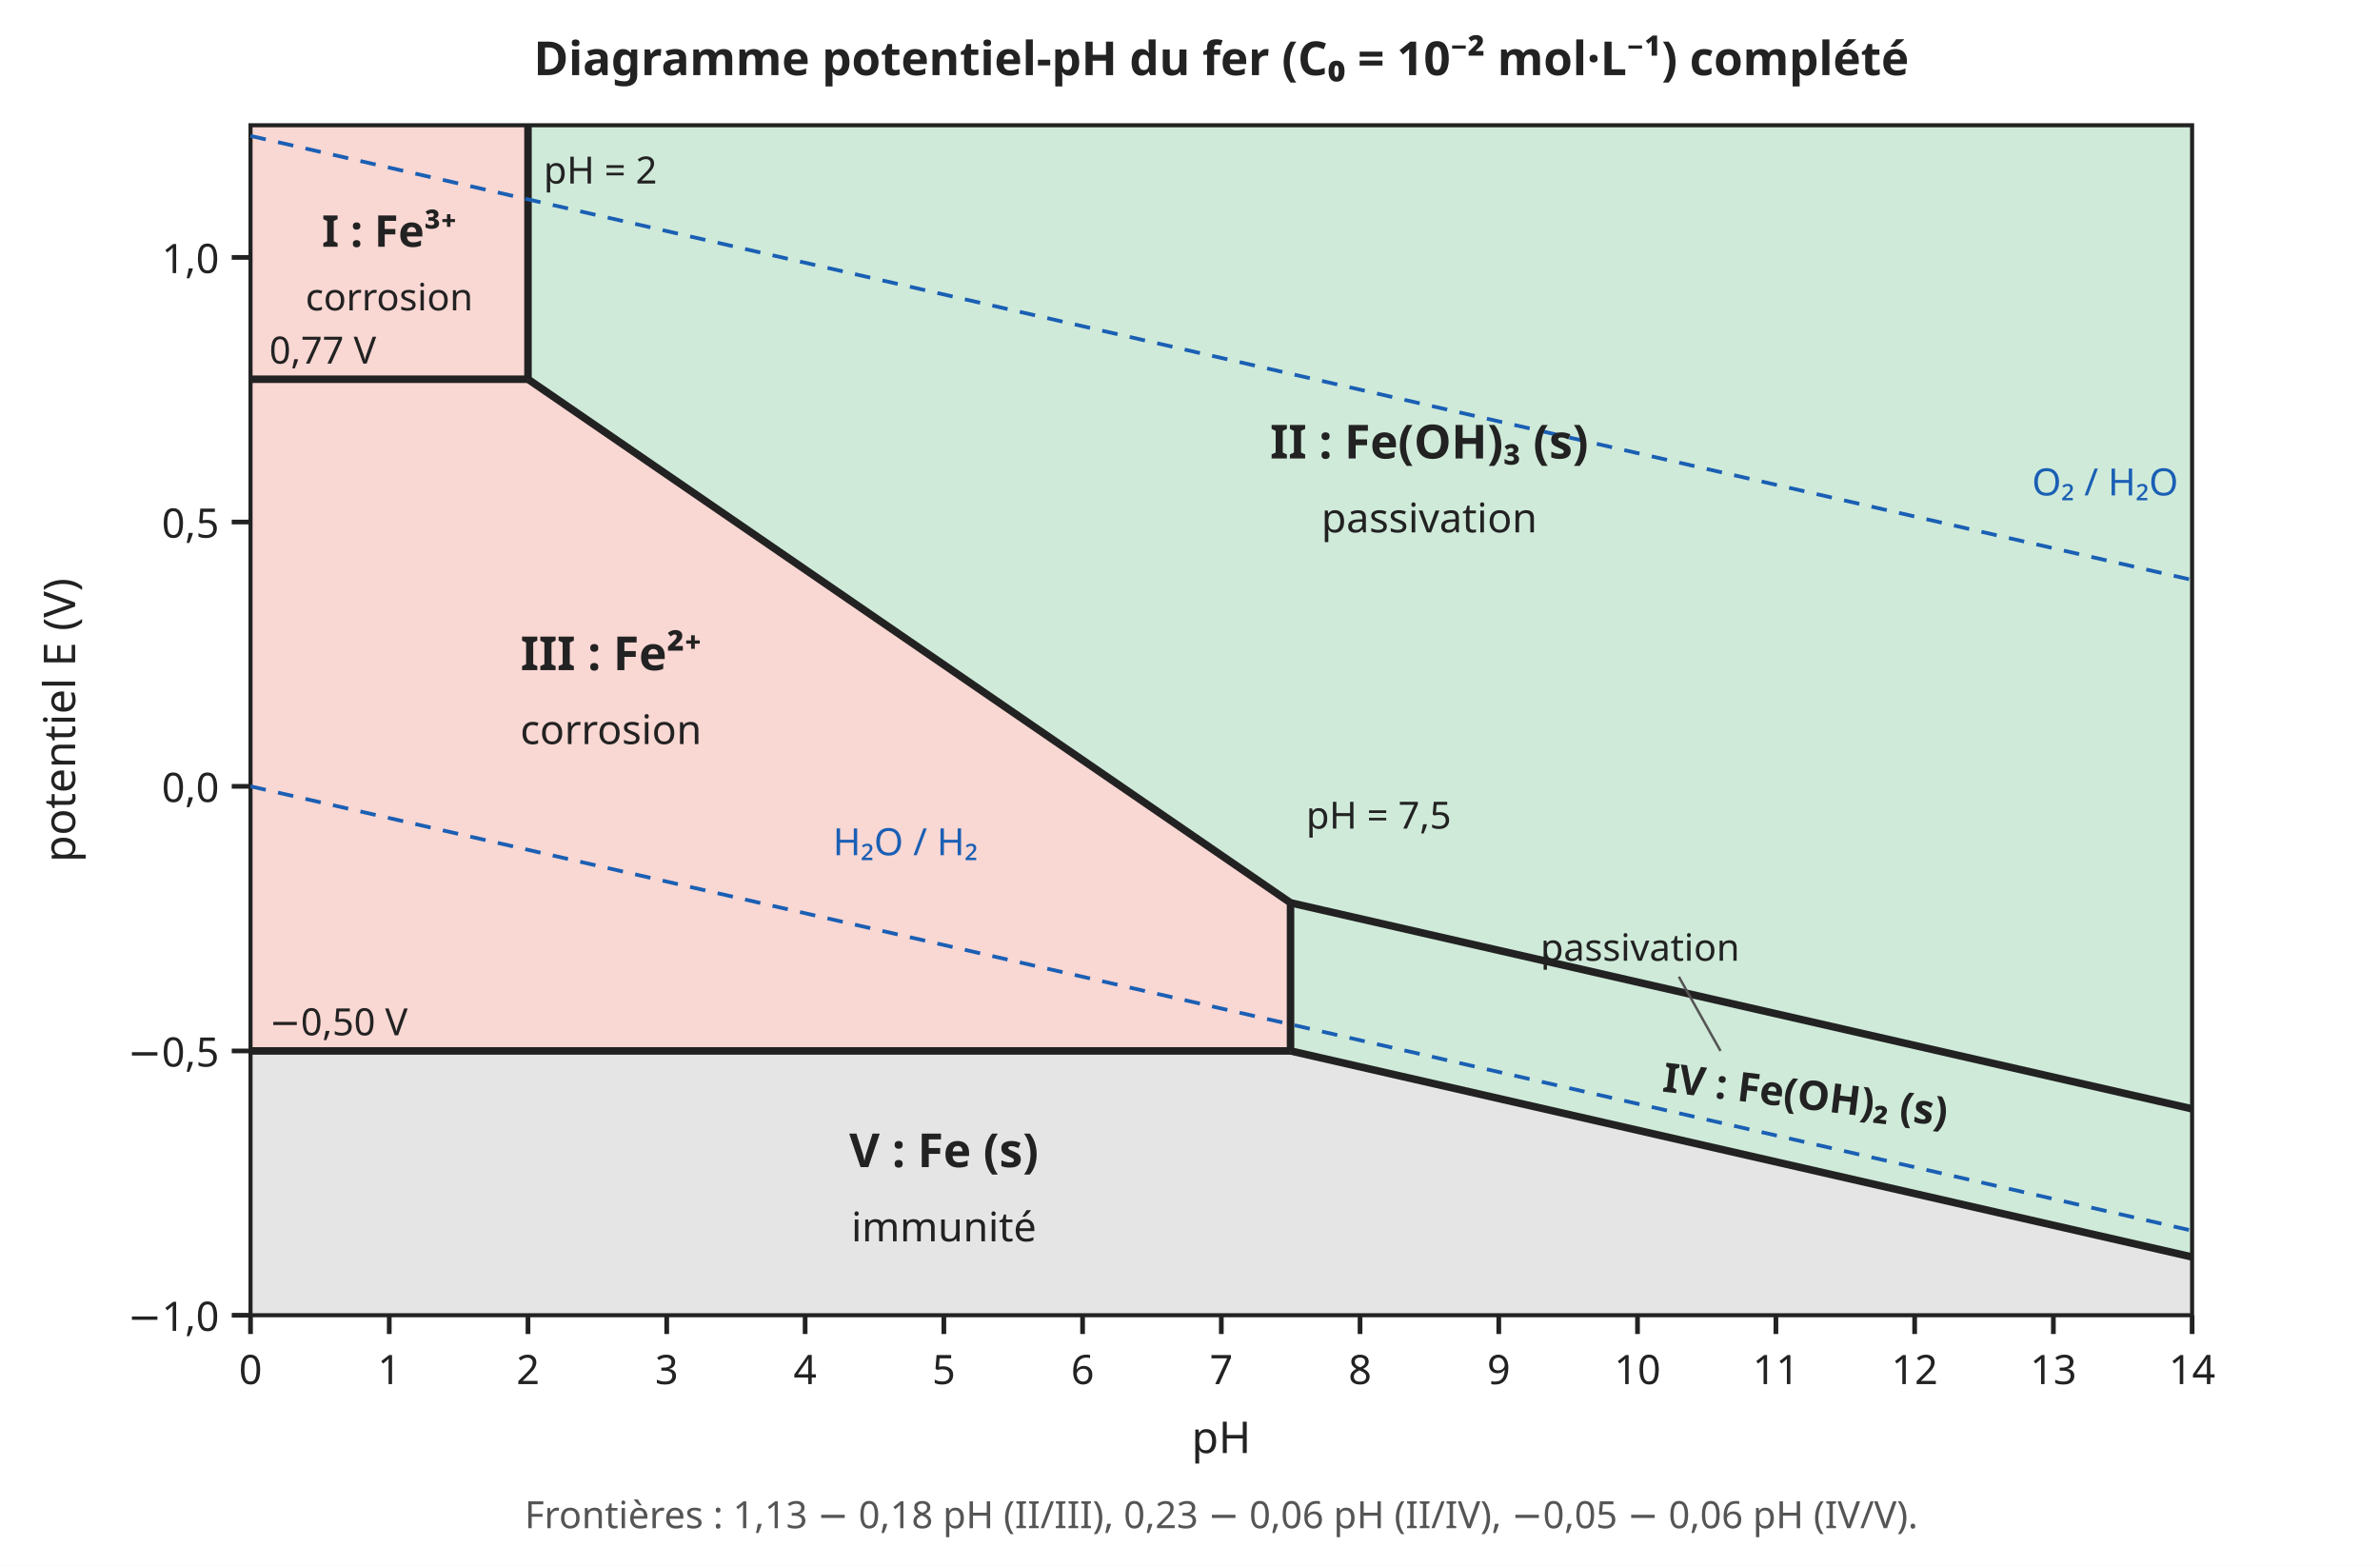
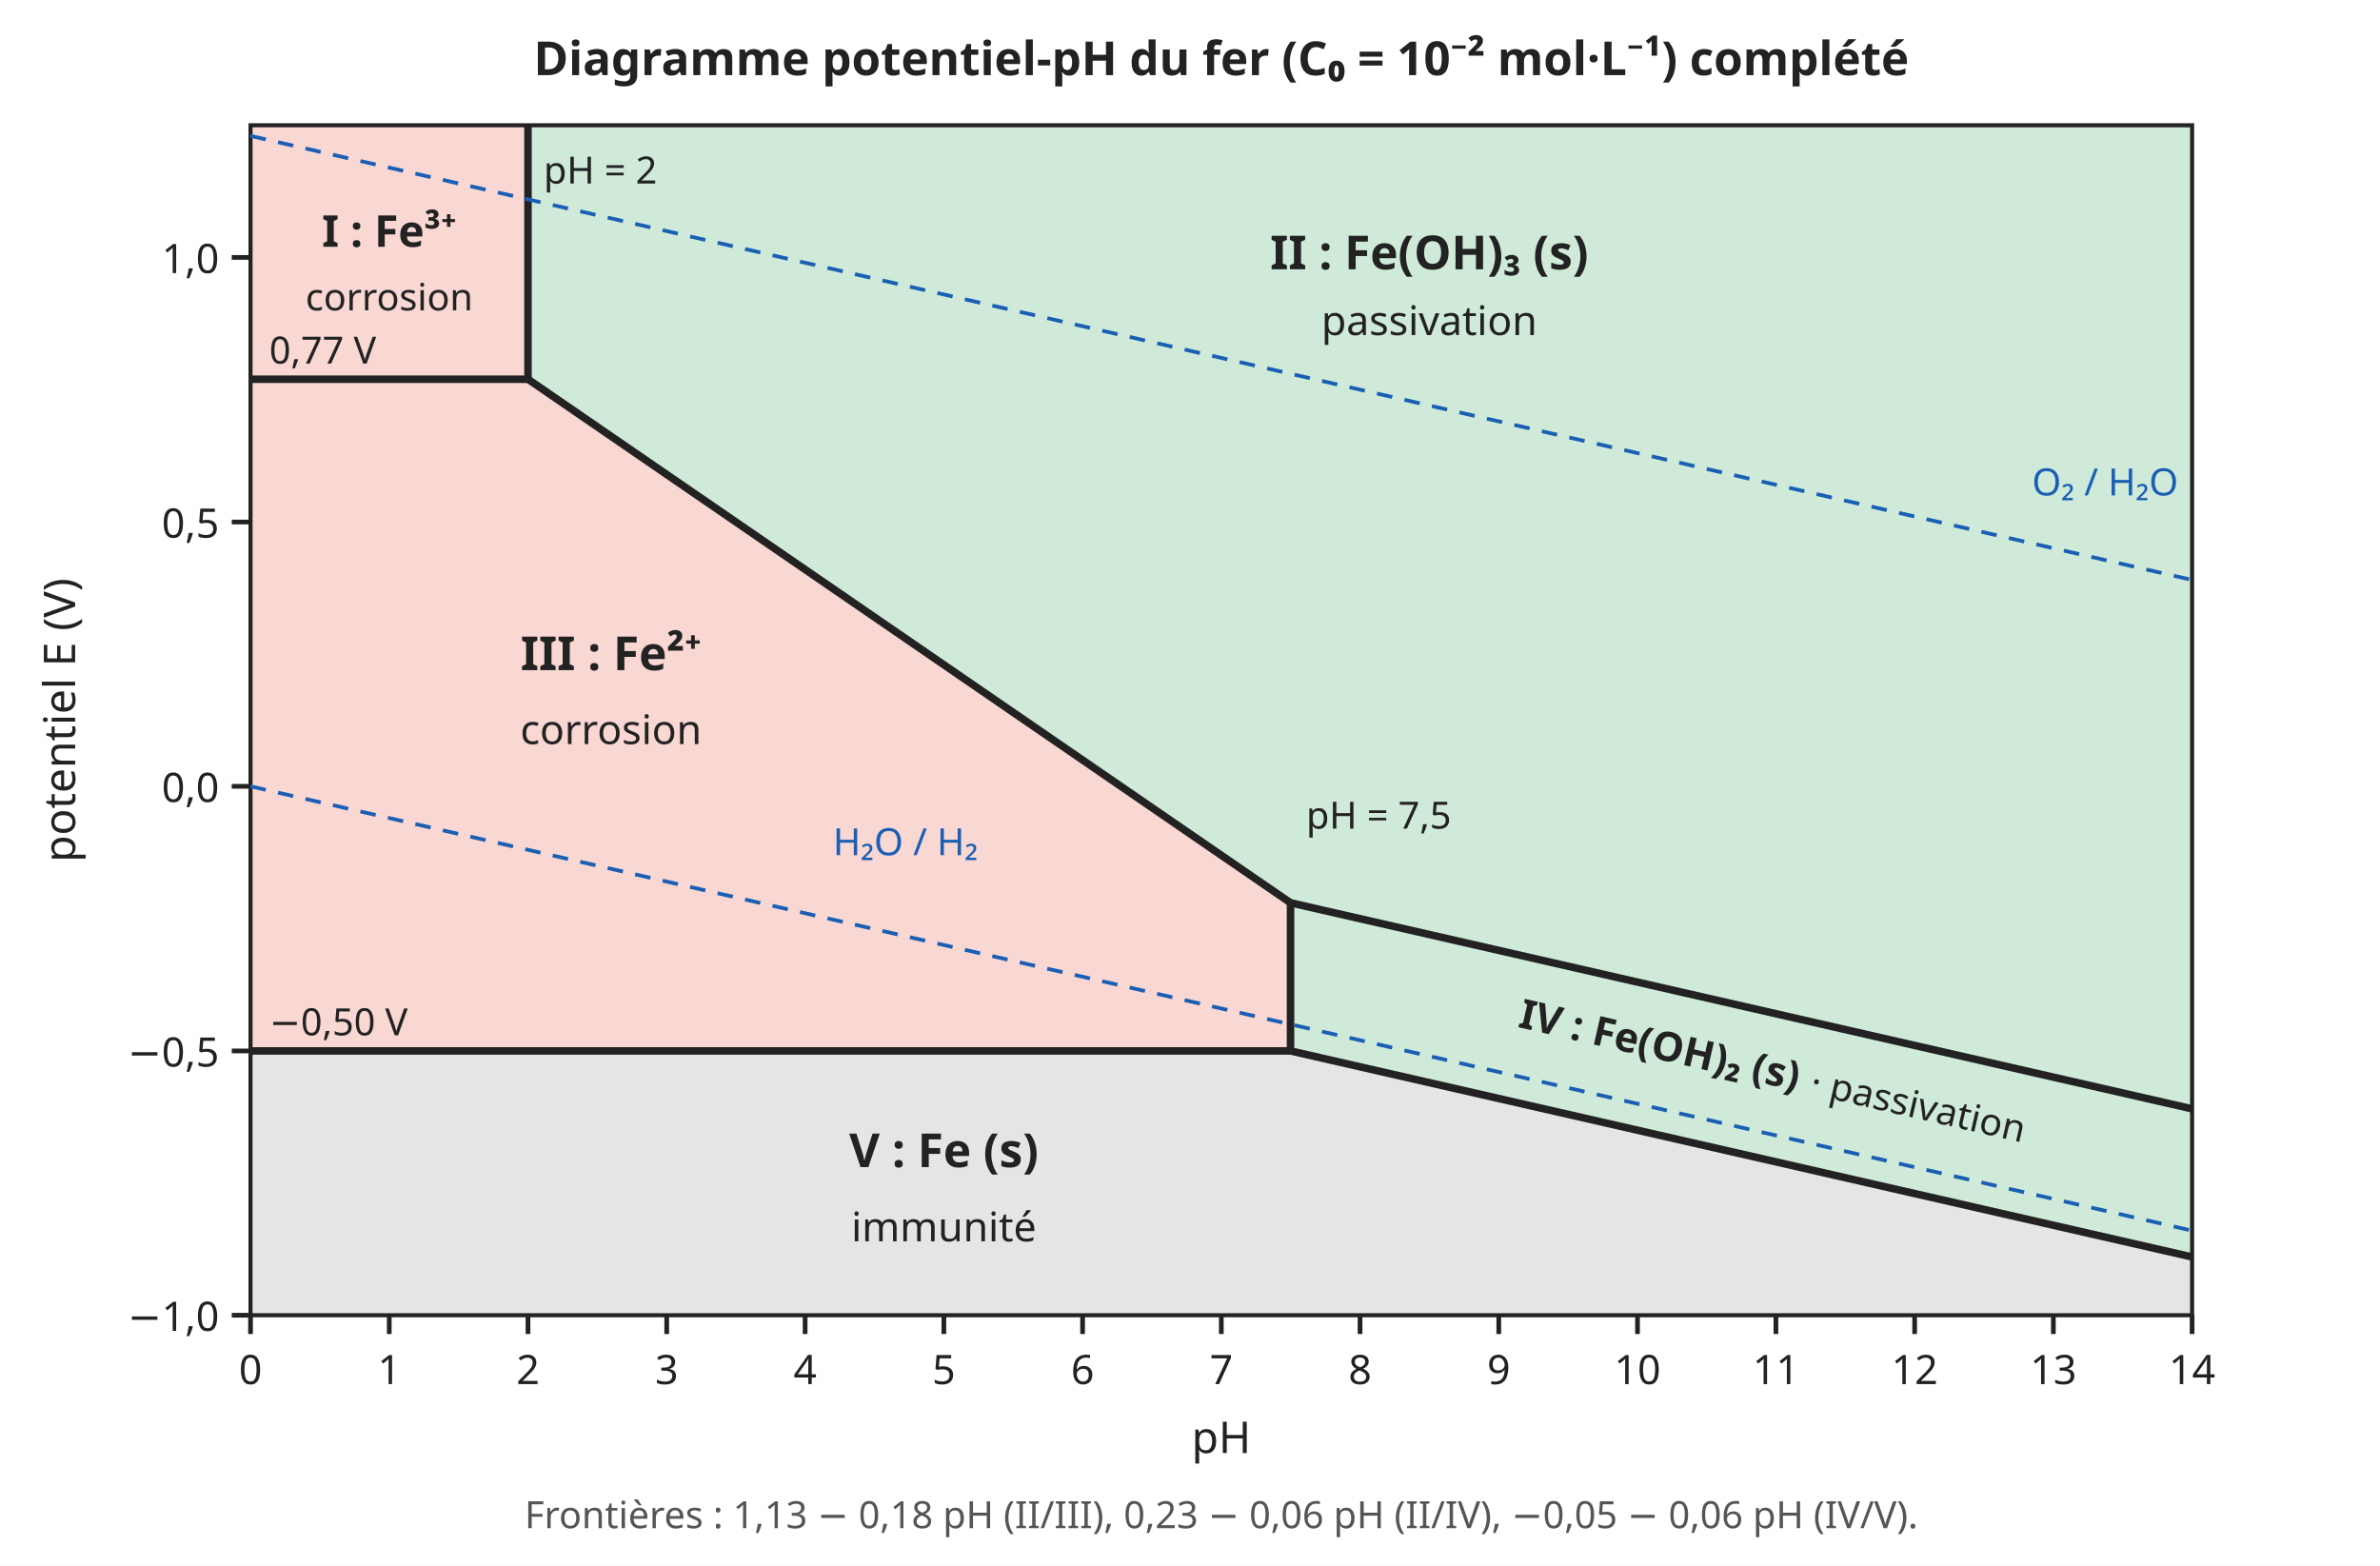
<svg xmlns="http://www.w3.org/2000/svg" viewBox="0 0 760 500" width="760" height="500" font-family="sans-serif" font-size="14">
  <rect width="100%" height="100%" fill="white" />
  <text x="390.0" y="24.0" text-anchor="middle" fill="#222" font-size="15" font-weight="bold">Diagramme potentiel-pH du fer (C₀ = 10⁻² mol·L⁻¹) complété</text>
  <polygon points="80.0,420.0 80.0,335.6 412.1,335.6 700.0,401.4 700.0,420.0" fill="#dcdcdc" opacity="0.75" />
  <polygon points="80.0,335.6 80.0,121.1 168.6,121.1 412.1,288.3 412.1,335.6" fill="#f7c9c4" opacity="0.75" />
  <polygon points="80.0,121.1 80.0,40.0 168.6,40.0 168.6,121.1" fill="#f7c9c4" opacity="0.75" />
  <polygon points="168.6,40.0 700.0,40.0 700.0,354.1 412.1,288.3 168.6,121.1" fill="#bfe3cc" opacity="0.75" />
  <polygon points="412.1,288.3 700.0,354.1 700.0,401.4 412.1,335.6" fill="#bfe3cc" opacity="0.75" />
  <rect x="80" y="40" width="620" height="380" fill="none" stroke="#222" stroke-width="1.3" />
  <line x1="80.0" y1="420.0" x2="80.0" y2="426.0" stroke="#222" stroke-width="1.5" />
  <text x="80.0" y="442.0" text-anchor="middle" fill="#222" font-size="13">0</text>
  <line x1="124.3" y1="420.0" x2="124.3" y2="426.0" stroke="#222" stroke-width="1.5" />
  <text x="124.3" y="442.0" text-anchor="middle" fill="#222" font-size="13">1</text>
  <line x1="168.6" y1="420.0" x2="168.6" y2="426.0" stroke="#222" stroke-width="1.5" />
  <text x="168.6" y="442.0" text-anchor="middle" fill="#222" font-size="13">2</text>
  <line x1="212.9" y1="420.0" x2="212.9" y2="426.0" stroke="#222" stroke-width="1.5" />
  <text x="212.9" y="442.0" text-anchor="middle" fill="#222" font-size="13">3</text>
  <line x1="257.1" y1="420.0" x2="257.1" y2="426.0" stroke="#222" stroke-width="1.5" />
  <text x="257.1" y="442.0" text-anchor="middle" fill="#222" font-size="13">4</text>
  <line x1="301.4" y1="420.0" x2="301.4" y2="426.0" stroke="#222" stroke-width="1.5" />
  <text x="301.4" y="442.0" text-anchor="middle" fill="#222" font-size="13">5</text>
  <line x1="345.7" y1="420.0" x2="345.7" y2="426.0" stroke="#222" stroke-width="1.5" />
  <text x="345.7" y="442.0" text-anchor="middle" fill="#222" font-size="13">6</text>
  <line x1="390.0" y1="420.0" x2="390.0" y2="426.0" stroke="#222" stroke-width="1.5" />
  <text x="390.0" y="442.0" text-anchor="middle" fill="#222" font-size="13">7</text>
  <line x1="434.3" y1="420.0" x2="434.3" y2="426.0" stroke="#222" stroke-width="1.5" />
  <text x="434.3" y="442.0" text-anchor="middle" fill="#222" font-size="13">8</text>
  <line x1="478.6" y1="420.0" x2="478.6" y2="426.0" stroke="#222" stroke-width="1.5" />
  <text x="478.6" y="442.0" text-anchor="middle" fill="#222" font-size="13">9</text>
  <line x1="522.9" y1="420.0" x2="522.9" y2="426.0" stroke="#222" stroke-width="1.5" />
  <text x="522.9" y="442.0" text-anchor="middle" fill="#222" font-size="13">10</text>
  <line x1="567.1" y1="420.0" x2="567.1" y2="426.0" stroke="#222" stroke-width="1.5" />
  <text x="567.1" y="442.0" text-anchor="middle" fill="#222" font-size="13">11</text>
  <line x1="611.4" y1="420.0" x2="611.4" y2="426.0" stroke="#222" stroke-width="1.5" />
  <text x="611.4" y="442.0" text-anchor="middle" fill="#222" font-size="13">12</text>
  <line x1="655.7" y1="420.0" x2="655.7" y2="426.0" stroke="#222" stroke-width="1.5" />
  <text x="655.7" y="442.0" text-anchor="middle" fill="#222" font-size="13">13</text>
  <line x1="700.0" y1="420.0" x2="700.0" y2="426.0" stroke="#222" stroke-width="1.5" />
  <text x="700.0" y="442.0" text-anchor="middle" fill="#222" font-size="13">14</text>
  <line x1="74.0" y1="420.0" x2="80.0" y2="420.0" stroke="#222" stroke-width="1.5" />
  <text x="70.0" y="425.0" text-anchor="end" fill="#222" font-size="13">−1,0</text>
  <line x1="74.0" y1="335.6" x2="80.0" y2="335.6" stroke="#222" stroke-width="1.5" />
  <text x="70.0" y="340.6" text-anchor="end" fill="#222" font-size="13">−0,5</text>
  <line x1="74.0" y1="251.1" x2="80.0" y2="251.1" stroke="#222" stroke-width="1.5" />
  <text x="70.0" y="256.1" text-anchor="end" fill="#222" font-size="13">0,0</text>
  <line x1="74.0" y1="166.7" x2="80.0" y2="166.7" stroke="#222" stroke-width="1.5" />
  <text x="70.0" y="171.7" text-anchor="end" fill="#222" font-size="13">0,5</text>
  <line x1="74.0" y1="82.2" x2="80.0" y2="82.2" stroke="#222" stroke-width="1.5" />
  <text x="70.0" y="87.2" text-anchor="end" fill="#222" font-size="13">1,0</text>
  <text x="390.0" y="464.0" text-anchor="middle" fill="#222" font-size="14">pH</text>
  <text x="24.0" y="230.0" text-anchor="middle" fill="#222" font-size="14" transform="rotate(-90 24.0 230.0)">potentiel E (V)</text>
  <line x1="80.0" y1="121.1" x2="168.6" y2="121.1" stroke="#222" stroke-width="2.4" />
  <line x1="168.6" y1="121.1" x2="168.6" y2="40.0" stroke="#222" stroke-width="2.4" />
  <line x1="168.6" y1="121.1" x2="412.1" y2="288.3" stroke="#222" stroke-width="2.4" />
  <line x1="412.1" y1="288.3" x2="412.1" y2="335.6" stroke="#222" stroke-width="2.4" />
  <line x1="80.0" y1="335.6" x2="412.1" y2="335.6" stroke="#222" stroke-width="2.4" />
  <line x1="412.1" y1="288.3" x2="700.0" y2="354.1" stroke="#222" stroke-width="2.4" />
  <line x1="412.1" y1="335.6" x2="700.0" y2="401.4" stroke="#222" stroke-width="2.4" />
  <line x1="80.0" y1="43.4" x2="700.0" y2="185.2" stroke="#1a5fb4" stroke-width="1.2" stroke-dasharray="5 4" />
  <line x1="80.0" y1="251.1" x2="700.0" y2="393.0" stroke="#1a5fb4" stroke-width="1.2" stroke-dasharray="5 4" />
  <text x="695.6" y="158.2" text-anchor="end" fill="#1a5fb4" font-size="12">O₂ / H₂O</text>
  <text x="266.0" y="273.1" text-anchor="start" fill="#1a5fb4" font-size="12">H₂O / H₂</text>
  <text x="124.3" y="78.8" text-anchor="middle" fill="#222" font-size="14" font-weight="bold">I : Fe³⁺</text>
  <text x="124.3" y="99.1" text-anchor="middle" fill="#222" font-size="12">corrosion</text>
-   <text x="456.4" y="146.4" text-anchor="middle" fill="#222" font-size="15" font-weight="bold">II : Fe(OH)₃ (s)</text>
-   <text x="456.4" y="170.0" text-anchor="middle" fill="#222" font-size="13">passivation</text>
+   <text x="456.4" y="86.0" text-anchor="middle" fill="#222" font-size="15" font-weight="bold">II : Fe(OH)₃ (s)</text>
+   <text x="456.4" y="107.0" text-anchor="middle" fill="#222" font-size="13">passivation</text>
  <text x="195.1" y="214.0" text-anchor="middle" fill="#222" font-size="15" font-weight="bold">III : Fe²⁺</text>
  <text x="195.1" y="237.6" text-anchor="middle" fill="#222" font-size="13">corrosion</text>
-   <text x="576.0" y="354.1" text-anchor="middle" fill="#222" font-size="13" font-weight="bold" transform="rotate(7 576.0 354.1)">IV : Fe(OH)₂ (s)</text>
-   <text x="491.9" y="306.8" text-anchor="start" fill="#222" font-size="12">passivation</text>
-   <line x1="536.1" y1="311.9" x2="549.4" y2="335.6" stroke="#555" stroke-width="0.8" />
+   <text x="566.0" y="346.5" text-anchor="middle" fill="#222" font-size="13" font-weight="bold" transform="rotate(12.9 566.0 342.5)">IV : Fe(OH)₂ (s)<tspan font-size="12" font-weight="normal" dx="4">· passivation</tspan>
+   </text>
  <text x="301.4" y="372.7" text-anchor="middle" fill="#222" font-size="15" font-weight="bold">V : Fe (s)</text>
  <text x="301.4" y="396.4" text-anchor="middle" fill="#222" font-size="13">immunité</text>
  <text x="173.6" y="58.6" text-anchor="start" fill="#222" font-size="12">pH = 2</text>
  <text x="417.1" y="264.6" text-anchor="start" fill="#222" font-size="12">pH = 7,5</text>
  <text x="86.0" y="116.1" text-anchor="start" fill="#222" font-size="12">0,77 V</text>
  <text x="86.0" y="330.6" text-anchor="start" fill="#222" font-size="12">−0,50 V</text>
  <text x="390.0" y="488.0" text-anchor="middle" fill="#555" font-size="12">Frontières : 1,13 − 0,18 pH (II/III), 0,23 − 0,06 pH (II/IV), −0,05 − 0,06 pH (IV/V).</text>
</svg>
